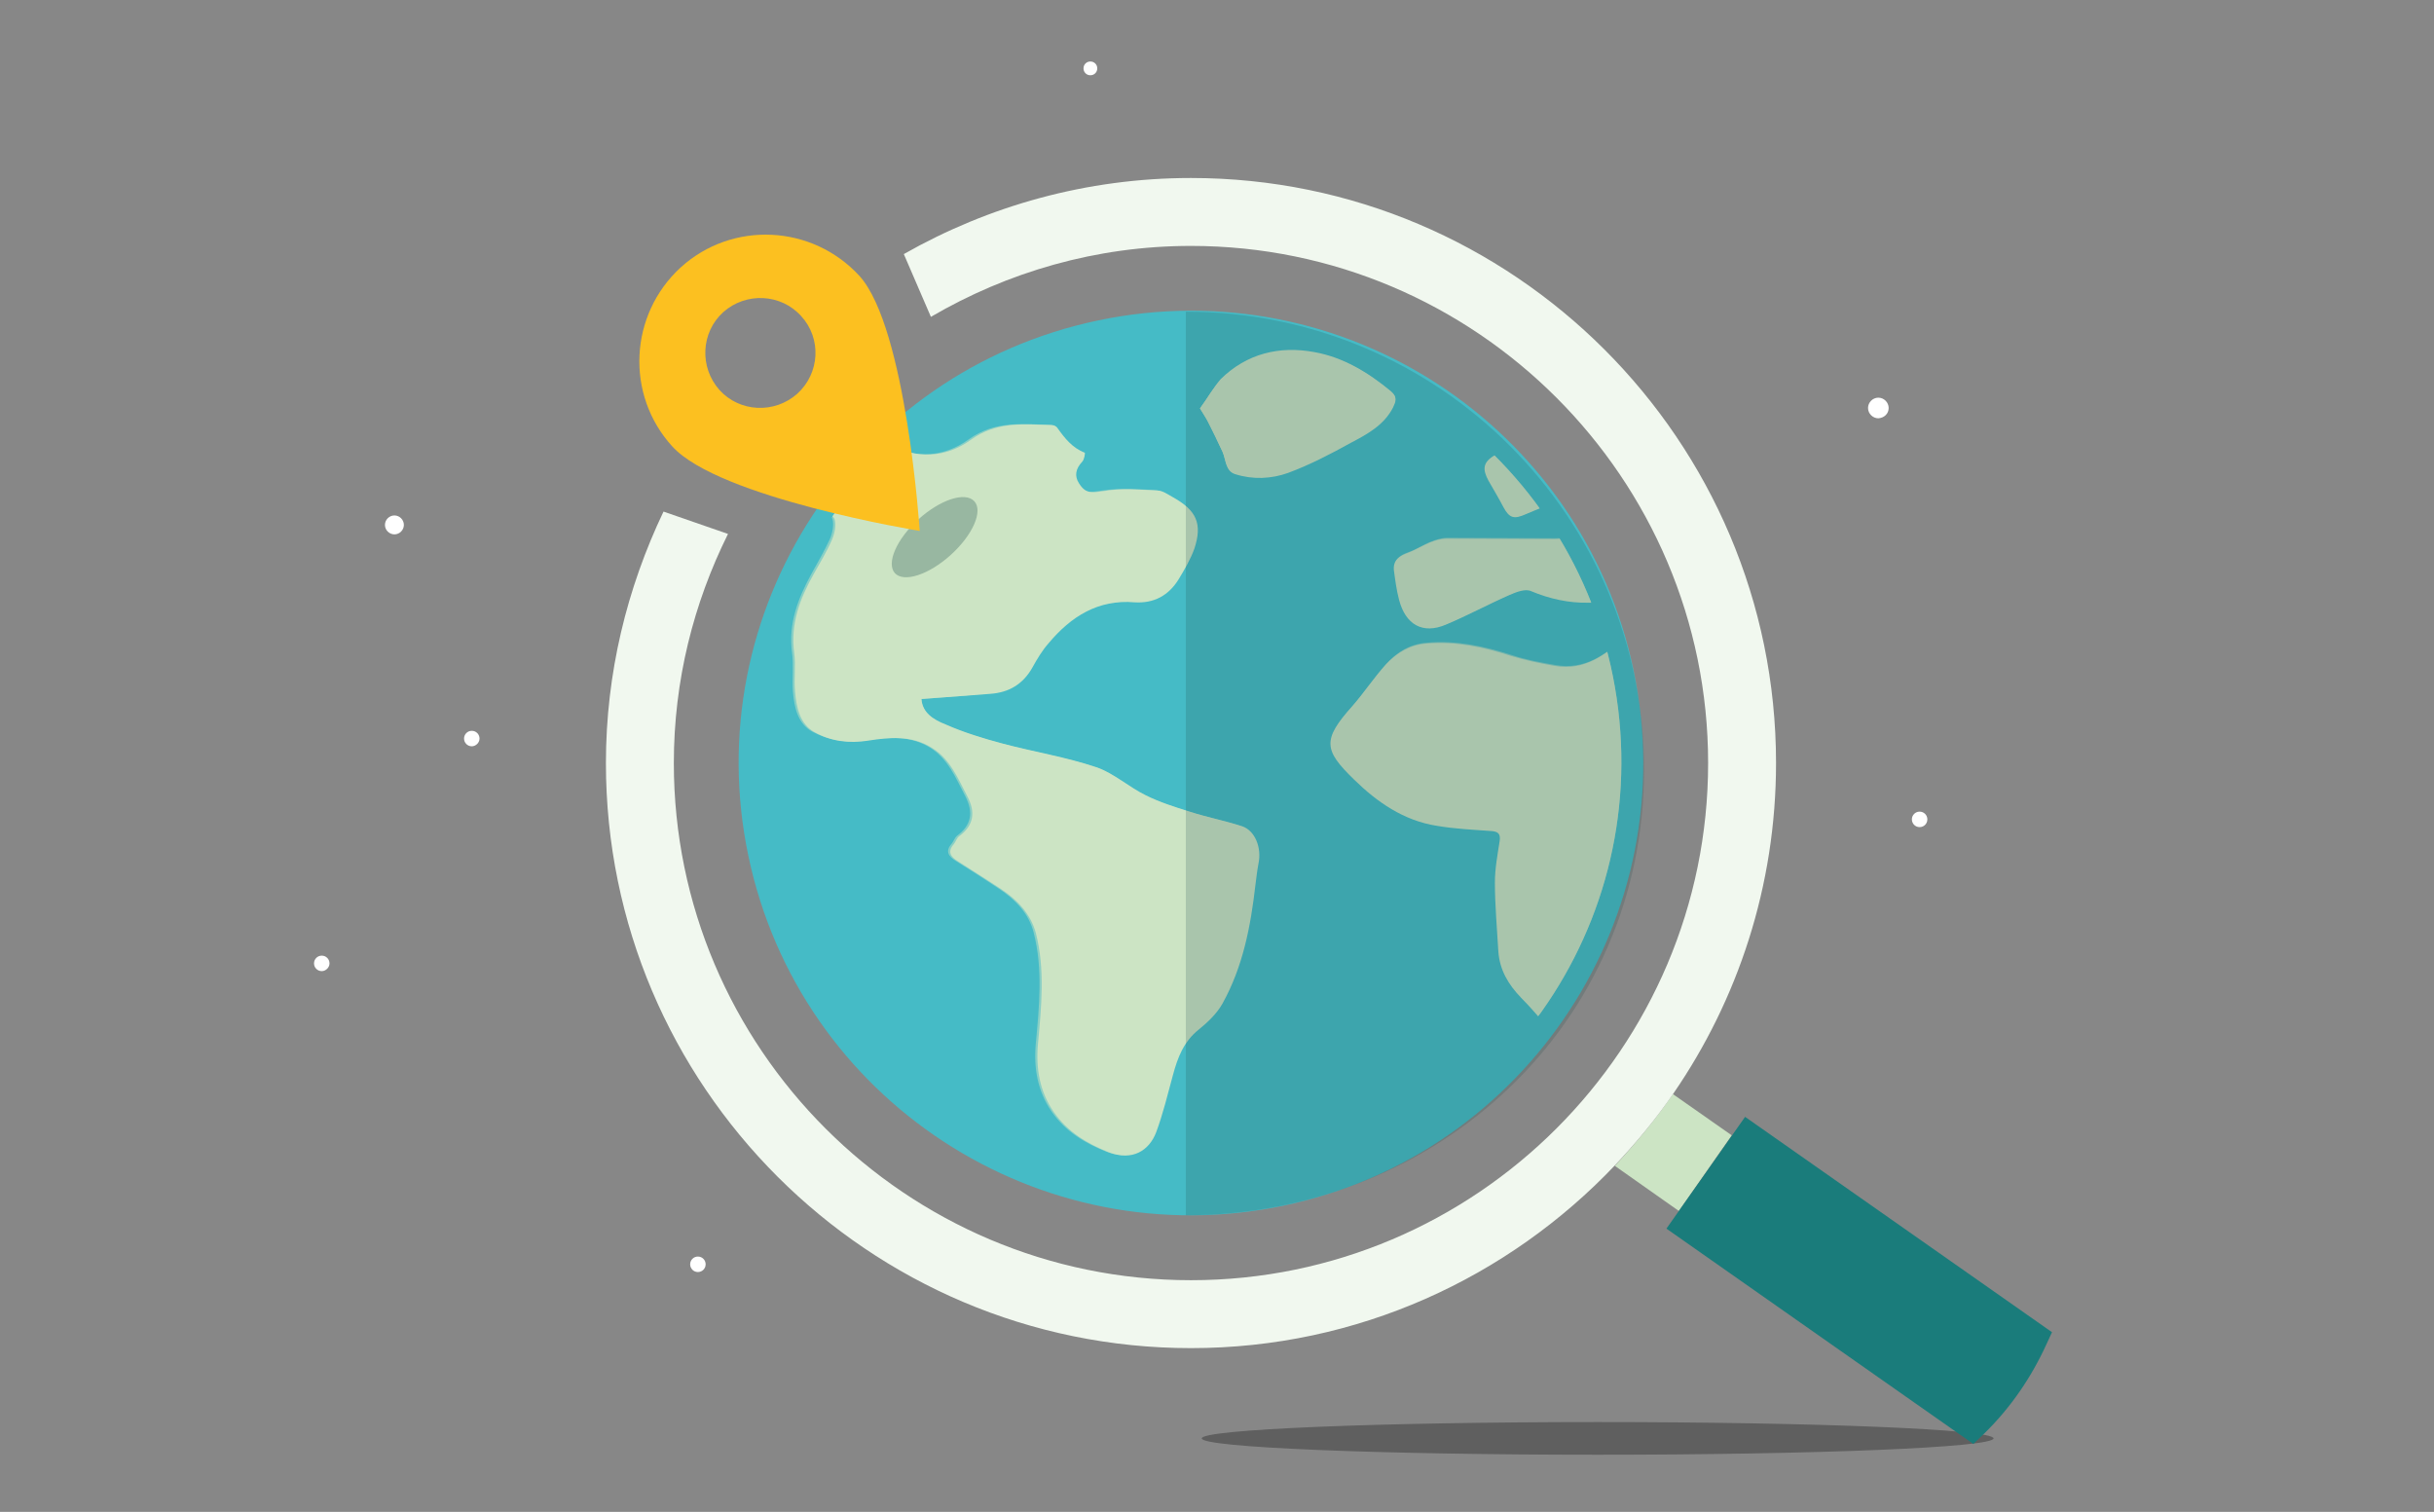
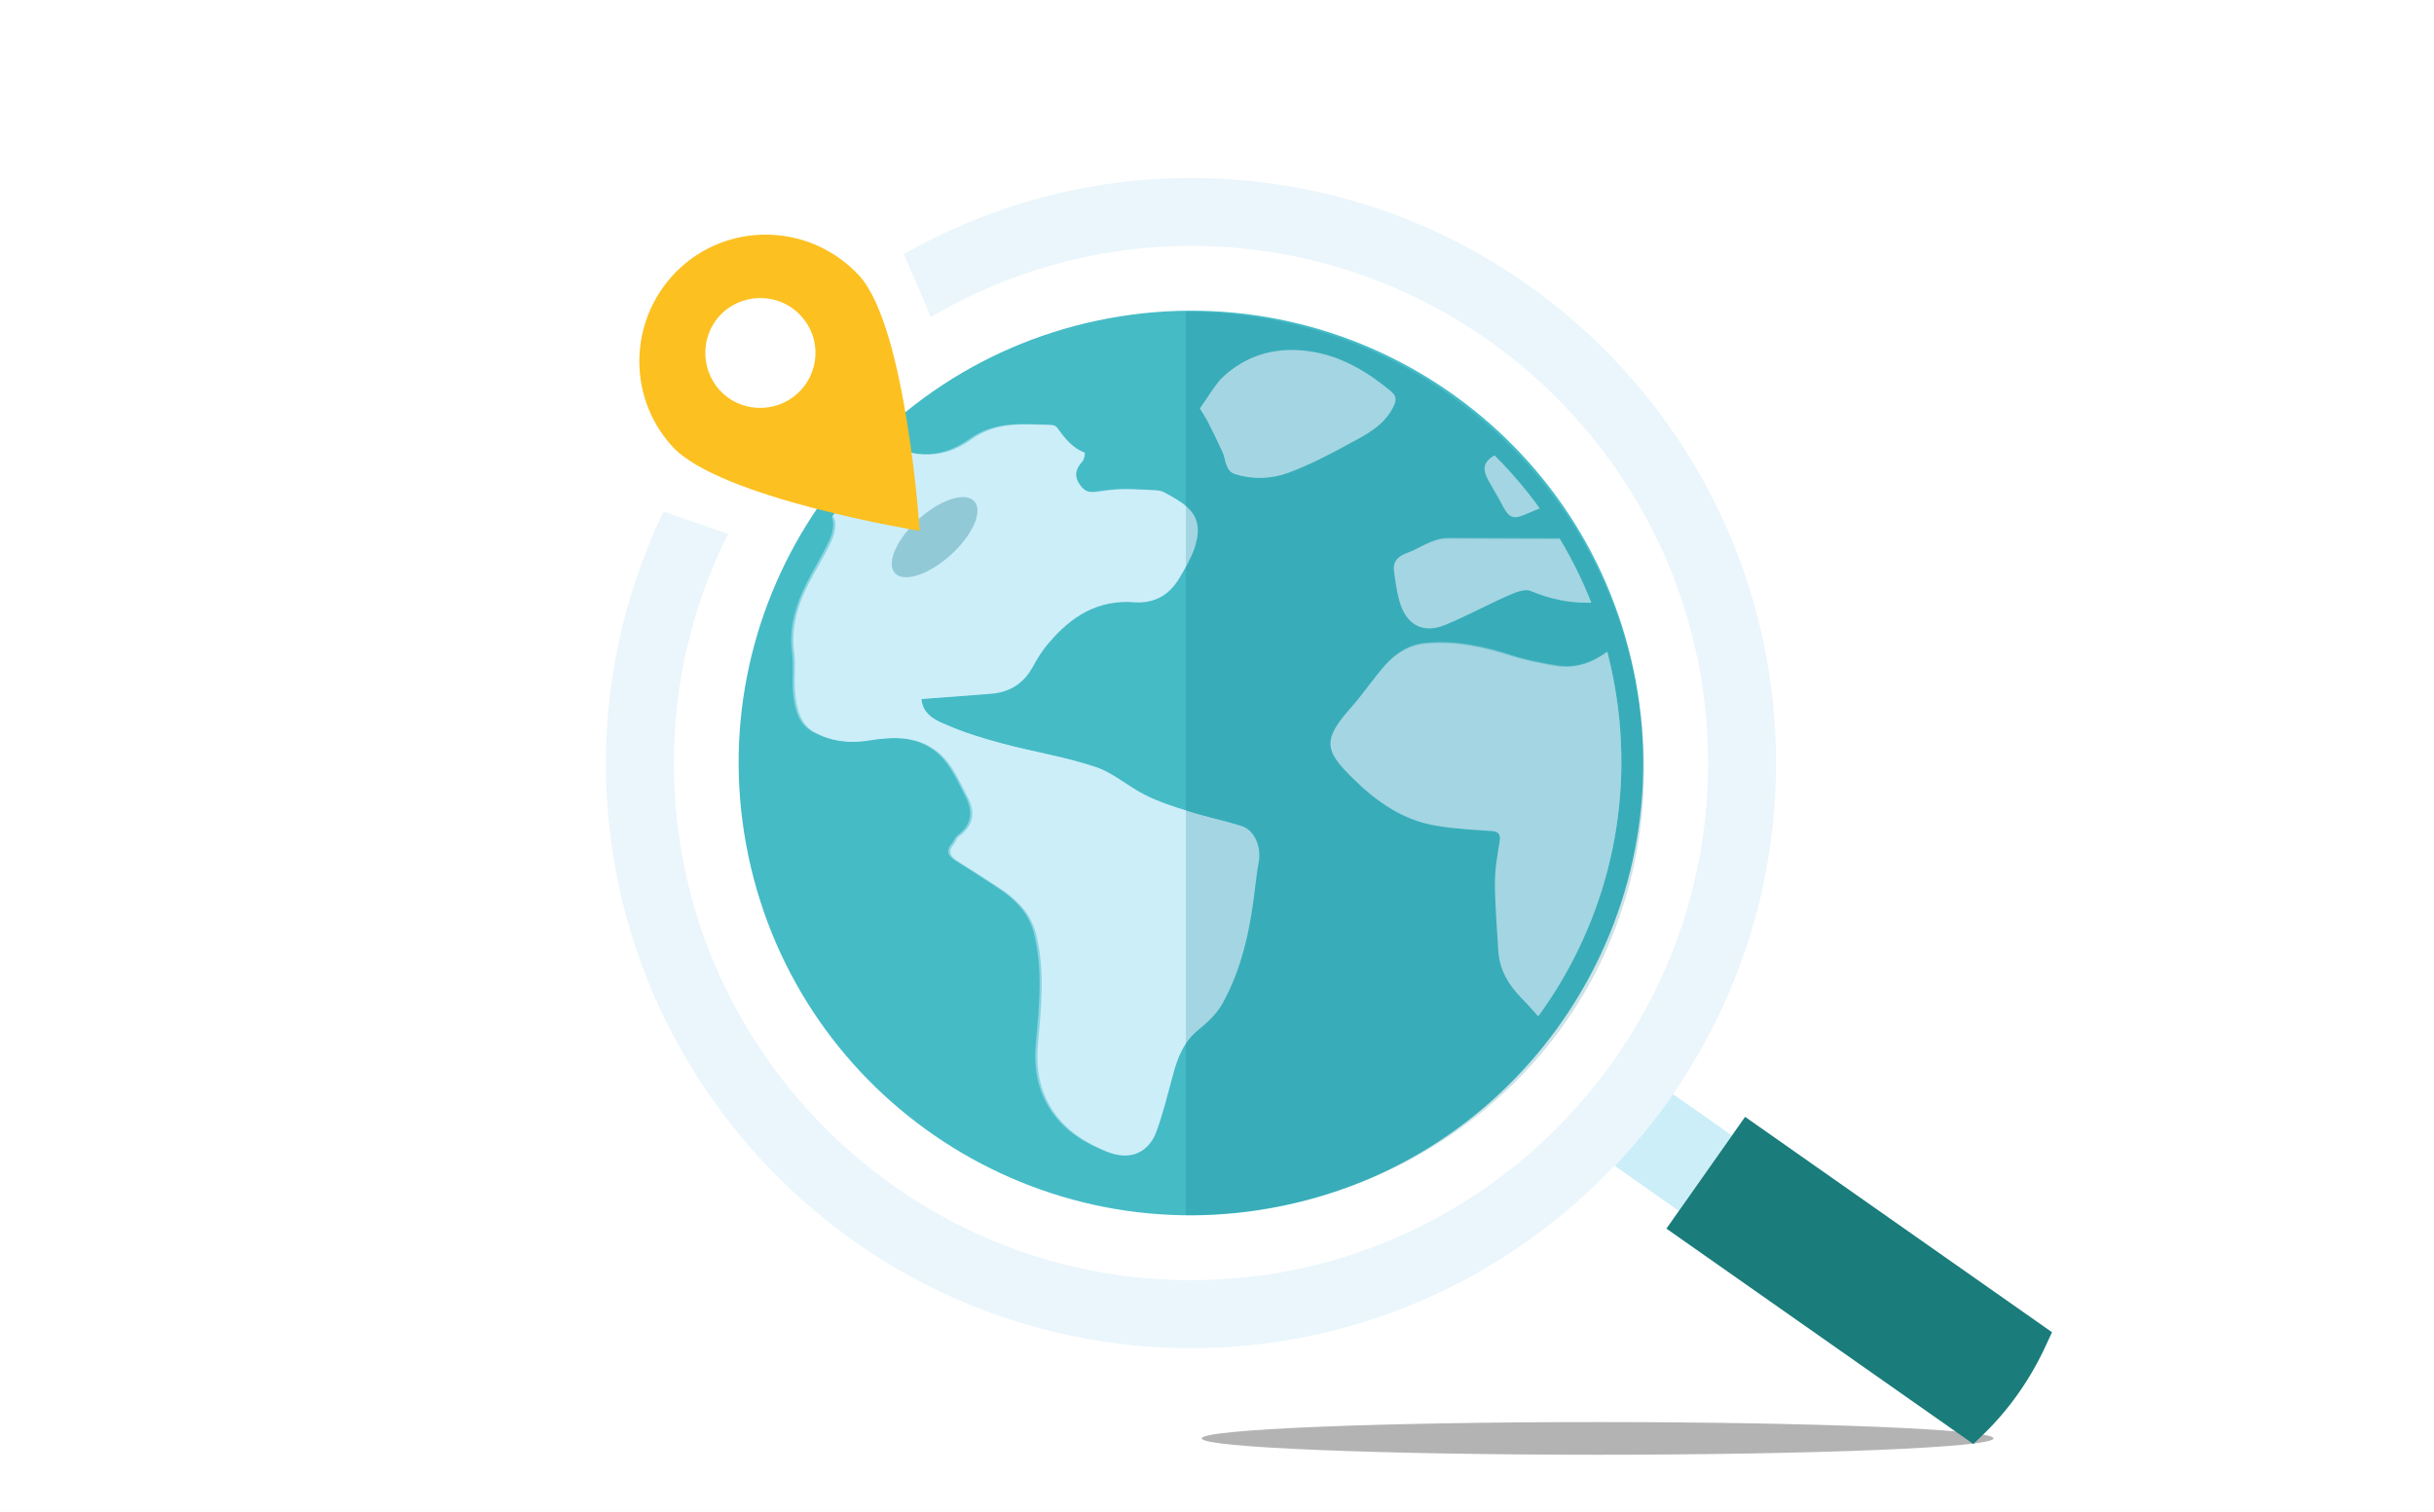
<svg xmlns="http://www.w3.org/2000/svg" xmlns:xlink="http://www.w3.org/1999/xlink" version="1.1" id="Layer_1" x="0px" y="0px" viewBox="0 0 566.208 351.695" width="566.208" height="351.695">
  <defs id="defs91" />
-   <style type="text/css" id="style2"> .st0{fill:#878787;} .st1{opacity:0.3;} .st2{fill:#45BBC6;} .st3{clip-path:url(#SVGID_2_);} .st4{fill:#CCE4C4;} .st5{opacity:0.5;} .st6{fill:#F1F8EF;} .st7{fill:#1E4C4C;} .st8{fill:#FCC020;} .st9{fill:#1A7C7B;} .st10{opacity:0.2;fill:#1E4C4C;} .st11{fill:#FFFFFF;} </style>
-   <rect class="st0" width="566.208" height="351.695" id="rect4" x="0" y="0" style="fill:#878787;stroke-width:0.892" />
+   <style type="text/css" id="style2"> .st0{fill:#FFFFFF;} .st1{opacity:0.3;} .st2{fill:#45BBC6;} .st3{clip-path:url(#SVGID_2_);} .st4{fill:#CCEEF9;} .st5{opacity:0.5;} .st6{fill:#EAF6FB;} .st7{fill:#077187;} .st8{fill:#FCC020;} .st9{fill:#1A7C7B;} .st10{opacity:0.2;fill:#077187;} .st11{fill:#FFFFFF;} </style>
+   <rect class="st0" width="566.208" height="351.695" id="rect4" x="0" y="0" style="fill:#FFFFFF;stroke-width:0.892" />
  <g id="g86" transform="translate(31.25,-73.09322)">
    <g class="st1" id="g8" style="opacity:0.3">
      <path d="m 248.3,407.7 c 0,2.1 41.2,3.8 92.1,3.8 50.8,0 92.1,-1.7 92.1,-3.8 0,-2.1 -41.2,-3.8 -92.1,-3.8 -50.9,0 -92.1,1.7 -92.1,3.8 z" id="path6" />
    </g>
    <g id="g48">
      <g id="g12">
        <circle transform="matrix(0.9788,-0.2048,0.2048,0.9788,-46.1169,55.6414)" class="st2" cx="245.8" cy="250.6" id="ellipse10" r="105.2" style="fill:#45bbc6" />
      </g>
      <g id="g46">
        <defs id="defs15">
          <circle id="SVGID_1_" transform="matrix(0.9926,-0.1217,0.1217,0.9926,-28.6265,31.7133)" cx="245.3" cy="250.2" r="100.6" />
        </defs>
        <clipPath id="SVGID_2_">
          <use xlink:href="#SVGID_1_" style="overflow:visible" id="use17" x="0" y="0" width="100%" height="100%" />
        </clipPath>
        <g class="st3" clip-path="url(#SVGID_2_)" id="g44">
          <g id="g22">
-             <path class="st4" d="m 449.6,212.7 c 1.2,0.7 2.7,1.2 3.6,2.1 2.6,2.6 5,5.3 7.4,8.1 1.1,1.2 2,1.4 3,0.1 1.5,-2.1 2.9,-4.4 4.6,-6.4 3.2,-3.7 3.1,-8.9 -0.9,-11.8 -3.6,-2.6 -7.3,-5 -10.9,-7.4 -1.3,-0.8 -2.1,-1.6 0,-2.4 0.6,-0.2 1.2,-0.7 1.9,-0.8 4.8,-0.4 9.6,-0.9 14.4,-1.1 3.3,-0.2 6.3,-1 8.1,-3.7 2.4,-3.4 4.3,-7.1 6.2,-10.8 0.9,-1.9 -0.4,-4.7 -2.4,-5.4 -1.8,-0.6 -3.7,-1.2 -5.6,-1.2 -5.5,-0.2 -10.9,-0.1 -16.4,-0.2 -2.6,-0.1 -5.2,-0.6 -7.9,-0.6 -4.6,0 -9.3,0.5 -13.9,0.5 -5.5,0 -11,-0.1 -16.5,-0.6 -4,-0.4 -7.8,-1.7 -11.8,-2.2 -6.2,-0.9 -12.5,-0.7 -18.4,-3.2 -1.4,-0.6 -3.2,-1.1 -4.5,-0.6 -4,1.6 -8.1,3.3 -11.8,5.6 -6.4,4 -13.1,6.6 -20.8,5.8 -3.6,-0.4 -7.1,-0.7 -10.7,-1.2 -3.8,-0.6 -7.5,-1.6 -11.3,-2.1 -7.1,-0.9 -13,2.5 -18.8,6 -2.5,1.5 -2.6,3.1 -1.2,5.7 1.2,2.1 2.4,4.1 3.5,6.2 1.4,2.6 2.5,2.8 5.2,1.6 3,-1.3 6,-2.4 9.1,-3.5 2,-0.7 3.1,0.7 3.5,2.4 0.8,4.1 -1.7,6.9 -5.9,6.9 -8.4,0 -16.8,-0.1 -25.1,-0.1 -1.3,0 -2.7,0.4 -3.9,0.9 -1.7,0.7 -3.3,1.7 -5.1,2.4 -2,0.7 -3.5,1.7 -3.3,4 0.3,2.3 0.6,4.6 1.2,6.9 1.5,5.8 5.5,8.1 10.9,5.8 5,-2.1 9.8,-4.7 14.8,-6.9 1.6,-0.7 3.7,-1.5 5,-0.9 4.3,1.8 8.8,2.8 13.4,2.7 2.6,0 5.3,-0.1 7.9,0 3.4,0.2 4.7,2.8 2.8,5.6 -0.6,0.8 -1.3,1.5 -2.1,2.2 -4.6,4.4 -9.6,8.1 -16.5,6.9 -3.4,-0.6 -6.8,-1.3 -10.1,-2.3 -6.4,-2.1 -13,-3.5 -19.8,-2.9 -3.8,0.3 -6.9,2.2 -9.4,4.9 -2.8,3.1 -5.1,6.6 -7.8,9.7 -7,7.8 -6.6,10.2 0.4,17 5.4,5.3 11.6,9.6 19.3,10.8 4.1,0.7 8.3,0.9 12.5,1.2 1.6,0.1 2.4,0.5 2.1,2.4 -0.5,3.2 -1.1,6.4 -1.1,9.6 0,5.3 0.5,10.6 0.8,16 0.3,4.3 2.3,7.7 5.3,10.8 2.5,2.5 4.8,5.3 7.1,8 1.1,1.3 2,2.7 3.1,4 1.1,1.3 2.6,1.5 3.8,0.3 2.5,-2.6 5.6,-4.9 7.1,-8 4,-8.3 7.6,-16.8 10.7,-25.4 2.6,-7.2 6.3,-13 13.1,-16.9 3.4,-1.9 6.5,-4.6 9.4,-7.2 2.4,-2.1 2,-3.2 -0.8,-4.5 -1,-0.4 -2.2,-0.7 -3.1,-1.2 -8.7,-4.9 -15.9,-11.5 -22.2,-19.1 -1,-1.2 -1.3,-2.9 -1.9,-4.4 3.3,-1.1 4.5,0.9 5.3,2.6 3.9,7.4 10.2,11.4 17.9,13.7 2.3,0.7 4.6,0.3 6.3,-1.8 2.9,-3.6 2.8,-5 -0.1,-8.5 -2.8,-3.4 -5.2,-7.1 -7.8,-10.6 0,0 0.1,-0.2 0.2,-0.6 2.5,0.9 5.1,1.7 7.6,2.7 4.4,1.9 9.2,3.5 12.3,7.4 3.3,4.2 6.6,8.4 9.8,12.7 1.3,1.8 2.3,3.9 3.8,5.4 0.8,0.8 2.6,1.2 3.8,0.9 1,-0.3 2.3,-1.6 2.5,-2.7 0.7,-2.6 0.9,-5.3 1.2,-8 0.8,-7.5 5.5,-9.8 11.8,-5.8 2.3,1.5 4.2,3.4 6.3,5.2 3.4,2.9 6.5,6.2 10.3,8.5 5.3,3.2 6.3,2.7 9.7,-1.3 2.7,-3.2 2.8,-5.2 0.6,-8.5 -0.8,-1.1 -1.5,-2.2 -2.3,-3.3 -2.4,-3.7 -3.2,-7.7 -2.3,-11.9 1.2,-4.6 2.4,-8.9 3.8,-14.2 z" id="path20" style="fill:#cce4c4" />
+             <path class="st4" d="m 449.6,212.7 c 1.2,0.7 2.7,1.2 3.6,2.1 2.6,2.6 5,5.3 7.4,8.1 1.1,1.2 2,1.4 3,0.1 1.5,-2.1 2.9,-4.4 4.6,-6.4 3.2,-3.7 3.1,-8.9 -0.9,-11.8 -3.6,-2.6 -7.3,-5 -10.9,-7.4 -1.3,-0.8 -2.1,-1.6 0,-2.4 0.6,-0.2 1.2,-0.7 1.9,-0.8 4.8,-0.4 9.6,-0.9 14.4,-1.1 3.3,-0.2 6.3,-1 8.1,-3.7 2.4,-3.4 4.3,-7.1 6.2,-10.8 0.9,-1.9 -0.4,-4.7 -2.4,-5.4 -1.8,-0.6 -3.7,-1.2 -5.6,-1.2 -5.5,-0.2 -10.9,-0.1 -16.4,-0.2 -2.6,-0.1 -5.2,-0.6 -7.9,-0.6 -4.6,0 -9.3,0.5 -13.9,0.5 -5.5,0 -11,-0.1 -16.5,-0.6 -4,-0.4 -7.8,-1.7 -11.8,-2.2 -6.2,-0.9 -12.5,-0.7 -18.4,-3.2 -1.4,-0.6 -3.2,-1.1 -4.5,-0.6 -4,1.6 -8.1,3.3 -11.8,5.6 -6.4,4 -13.1,6.6 -20.8,5.8 -3.6,-0.4 -7.1,-0.7 -10.7,-1.2 -3.8,-0.6 -7.5,-1.6 -11.3,-2.1 -7.1,-0.9 -13,2.5 -18.8,6 -2.5,1.5 -2.6,3.1 -1.2,5.7 1.2,2.1 2.4,4.1 3.5,6.2 1.4,2.6 2.5,2.8 5.2,1.6 3,-1.3 6,-2.4 9.1,-3.5 2,-0.7 3.1,0.7 3.5,2.4 0.8,4.1 -1.7,6.9 -5.9,6.9 -8.4,0 -16.8,-0.1 -25.1,-0.1 -1.3,0 -2.7,0.4 -3.9,0.9 -1.7,0.7 -3.3,1.7 -5.1,2.4 -2,0.7 -3.5,1.7 -3.3,4 0.3,2.3 0.6,4.6 1.2,6.9 1.5,5.8 5.5,8.1 10.9,5.8 5,-2.1 9.8,-4.7 14.8,-6.9 1.6,-0.7 3.7,-1.5 5,-0.9 4.3,1.8 8.8,2.8 13.4,2.7 2.6,0 5.3,-0.1 7.9,0 3.4,0.2 4.7,2.8 2.8,5.6 -0.6,0.8 -1.3,1.5 -2.1,2.2 -4.6,4.4 -9.6,8.1 -16.5,6.9 -3.4,-0.6 -6.8,-1.3 -10.1,-2.3 -6.4,-2.1 -13,-3.5 -19.8,-2.9 -3.8,0.3 -6.9,2.2 -9.4,4.9 -2.8,3.1 -5.1,6.6 -7.8,9.7 -7,7.8 -6.6,10.2 0.4,17 5.4,5.3 11.6,9.6 19.3,10.8 4.1,0.7 8.3,0.9 12.5,1.2 1.6,0.1 2.4,0.5 2.1,2.4 -0.5,3.2 -1.1,6.4 -1.1,9.6 0,5.3 0.5,10.6 0.8,16 0.3,4.3 2.3,7.7 5.3,10.8 2.5,2.5 4.8,5.3 7.1,8 1.1,1.3 2,2.7 3.1,4 1.1,1.3 2.6,1.5 3.8,0.3 2.5,-2.6 5.6,-4.9 7.1,-8 4,-8.3 7.6,-16.8 10.7,-25.4 2.6,-7.2 6.3,-13 13.1,-16.9 3.4,-1.9 6.5,-4.6 9.4,-7.2 2.4,-2.1 2,-3.2 -0.8,-4.5 -1,-0.4 -2.2,-0.7 -3.1,-1.2 -8.7,-4.9 -15.9,-11.5 -22.2,-19.1 -1,-1.2 -1.3,-2.9 -1.9,-4.4 3.3,-1.1 4.5,0.9 5.3,2.6 3.9,7.4 10.2,11.4 17.9,13.7 2.3,0.7 4.6,0.3 6.3,-1.8 2.9,-3.6 2.8,-5 -0.1,-8.5 -2.8,-3.4 -5.2,-7.1 -7.8,-10.6 0,0 0.1,-0.2 0.2,-0.6 2.5,0.9 5.1,1.7 7.6,2.7 4.4,1.9 9.2,3.5 12.3,7.4 3.3,4.2 6.6,8.4 9.8,12.7 1.3,1.8 2.3,3.9 3.8,5.4 0.8,0.8 2.6,1.2 3.8,0.9 1,-0.3 2.3,-1.6 2.5,-2.7 0.7,-2.6 0.9,-5.3 1.2,-8 0.8,-7.5 5.5,-9.8 11.8,-5.8 2.3,1.5 4.2,3.4 6.3,5.2 3.4,2.9 6.5,6.2 10.3,8.5 5.3,3.2 6.3,2.7 9.7,-1.3 2.7,-3.2 2.8,-5.2 0.6,-8.5 -0.8,-1.1 -1.5,-2.2 -2.3,-3.3 -2.4,-3.7 -3.2,-7.7 -2.3,-11.9 1.2,-4.6 2.4,-8.9 3.8,-14.2 z" id="path20" style="fill:#CCEEF9" />
          </g>
          <g id="g26">
-             <path class="st4" d="m 183.1,235.7 c 5.5,-0.4 10.7,-0.8 16,-1.2 4.3,-0.3 7.6,-2.2 9.8,-6.1 1.1,-2 2.3,-4 3.8,-5.7 5.2,-6.2 11.5,-10.2 20,-9.5 4.5,0.3 7.9,-1.6 10.2,-5.3 1.4,-2.3 2.8,-4.7 3.7,-7.2 1.9,-5.8 0.5,-8.9 -5.1,-12 -1.1,-0.6 -2.3,-1.5 -3.5,-1.5 -4.1,-0.2 -8.3,-0.6 -12.3,0.1 -2.8,0.4 -4.3,0.8 -5.9,-1.7 -1.2,-1.8 -0.8,-3.5 0.7,-5.1 0.5,-0.5 0.7,-2 0.6,-2.1 -2.9,-1.1 -4.7,-3.4 -6.4,-5.8 -0.2,-0.3 -0.7,-0.6 -1.1,-0.6 -6.5,-0.2 -12.9,-1 -19,3.4 -5.8,4.2 -12.7,4.6 -19.3,0.9 -4.3,-2.4 -8,-5.7 -13,-6.9 -5.2,-1.2 -9.8,-1.1 -14.3,2.2 -4.2,3.1 -8.5,6.2 -13.2,8.5 -3.4,1.7 -3.2,5.8 -0.7,7.5 4.8,3.4 10,5.9 16,5.4 3.2,-0.2 6.4,-0.8 9.7,-0.9 1.1,0 2.9,1 3.1,1.8 0.4,1.4 0,3.3 -0.6,4.7 -1.2,2.8 -2.8,5.4 -4.3,8.1 -3.2,5.7 -5.4,11.5 -4.5,18.3 0.4,2.9 -0.1,6 0.2,9 0.3,3.6 1.1,7.5 4.5,9.4 3.7,2.1 8,2.7 12.4,2 5.1,-0.8 10.3,-1.3 15,1.7 4.2,2.6 6,7.1 8.2,11.3 1.9,3.6 1.5,6.7 -1.9,9.2 -0.6,0.4 -0.8,1.3 -1.3,1.9 -1.5,1.7 -0.7,2.9 0.9,3.9 3.4,2.2 6.8,4.3 10.1,6.5 3.8,2.5 6.9,5.8 8.1,10.2 2.2,8.5 1.3,17.2 0.5,25.9 -0.5,5.7 0.4,11 3.7,15.8 3.2,4.6 7.7,7.3 12.7,9.3 5.6,2.2 9.5,-0.4 11.1,-4.6 1.6,-4.3 2.7,-8.9 3.9,-13.3 1.1,-4.1 2.5,-7.8 6,-10.6 2.1,-1.7 4.2,-3.7 5.5,-6 4.8,-8.6 6.6,-18.1 7.7,-27.7 0.2,-1.6 0.4,-3.3 0.7,-4.9 0.8,-3.7 -0.8,-7.7 -3.8,-8.7 -4,-1.3 -8.2,-2.1 -12.2,-3.4 -3.5,-1.1 -7,-2.2 -10.2,-3.8 -3.9,-1.9 -7.4,-5.1 -11.4,-6.5 -7.1,-2.4 -14.6,-3.6 -21.8,-5.5 -4.5,-1.2 -9.1,-2.6 -13.4,-4.5 -2.8,-1.1 -5.4,-2.7 -5.6,-5.9 z" id="path24" style="fill:#cce4c4" />
+             <path class="st4" d="m 183.1,235.7 c 5.5,-0.4 10.7,-0.8 16,-1.2 4.3,-0.3 7.6,-2.2 9.8,-6.1 1.1,-2 2.3,-4 3.8,-5.7 5.2,-6.2 11.5,-10.2 20,-9.5 4.5,0.3 7.9,-1.6 10.2,-5.3 1.4,-2.3 2.8,-4.7 3.7,-7.2 1.9,-5.8 0.5,-8.9 -5.1,-12 -1.1,-0.6 -2.3,-1.5 -3.5,-1.5 -4.1,-0.2 -8.3,-0.6 -12.3,0.1 -2.8,0.4 -4.3,0.8 -5.9,-1.7 -1.2,-1.8 -0.8,-3.5 0.7,-5.1 0.5,-0.5 0.7,-2 0.6,-2.1 -2.9,-1.1 -4.7,-3.4 -6.4,-5.8 -0.2,-0.3 -0.7,-0.6 -1.1,-0.6 -6.5,-0.2 -12.9,-1 -19,3.4 -5.8,4.2 -12.7,4.6 -19.3,0.9 -4.3,-2.4 -8,-5.7 -13,-6.9 -5.2,-1.2 -9.8,-1.1 -14.3,2.2 -4.2,3.1 -8.5,6.2 -13.2,8.5 -3.4,1.7 -3.2,5.8 -0.7,7.5 4.8,3.4 10,5.9 16,5.4 3.2,-0.2 6.4,-0.8 9.7,-0.9 1.1,0 2.9,1 3.1,1.8 0.4,1.4 0,3.3 -0.6,4.7 -1.2,2.8 -2.8,5.4 -4.3,8.1 -3.2,5.7 -5.4,11.5 -4.5,18.3 0.4,2.9 -0.1,6 0.2,9 0.3,3.6 1.1,7.5 4.5,9.4 3.7,2.1 8,2.7 12.4,2 5.1,-0.8 10.3,-1.3 15,1.7 4.2,2.6 6,7.1 8.2,11.3 1.9,3.6 1.5,6.7 -1.9,9.2 -0.6,0.4 -0.8,1.3 -1.3,1.9 -1.5,1.7 -0.7,2.9 0.9,3.9 3.4,2.2 6.8,4.3 10.1,6.5 3.8,2.5 6.9,5.8 8.1,10.2 2.2,8.5 1.3,17.2 0.5,25.9 -0.5,5.7 0.4,11 3.7,15.8 3.2,4.6 7.7,7.3 12.7,9.3 5.6,2.2 9.5,-0.4 11.1,-4.6 1.6,-4.3 2.7,-8.9 3.9,-13.3 1.1,-4.1 2.5,-7.8 6,-10.6 2.1,-1.7 4.2,-3.7 5.5,-6 4.8,-8.6 6.6,-18.1 7.7,-27.7 0.2,-1.6 0.4,-3.3 0.7,-4.9 0.8,-3.7 -0.8,-7.7 -3.8,-8.7 -4,-1.3 -8.2,-2.1 -12.2,-3.4 -3.5,-1.1 -7,-2.2 -10.2,-3.8 -3.9,-1.9 -7.4,-5.1 -11.4,-6.5 -7.1,-2.4 -14.6,-3.6 -21.8,-5.5 -4.5,-1.2 -9.1,-2.6 -13.4,-4.5 -2.8,-1.1 -5.4,-2.7 -5.6,-5.9 z" id="path24" style="fill:#CCEEF9" />
          </g>
          <g id="g30">
-             <path class="st4" d="m 247.9,168.1 c 0.8,1.4 1.4,2.2 1.8,3 1.2,2.3 2.3,4.7 3.4,7 0.8,1.8 0.7,4.4 2.9,5.1 4.1,1.3 8.4,1.2 12.3,-0.3 5,-1.9 9.8,-4.4 14.6,-7 3.8,-2 7.6,-4.1 9.8,-8.2 0.7,-1.3 1.1,-2.3 -0.4,-3.6 -5.3,-4.4 -11.1,-7.9 -17.8,-9.1 -8.1,-1.5 -15.7,0.3 -21.8,6.3 -1.8,2.1 -3.1,4.5 -4.8,6.8 z" id="path28" style="fill:#cce4c4" />
+             <path class="st4" d="m 247.9,168.1 c 0.8,1.4 1.4,2.2 1.8,3 1.2,2.3 2.3,4.7 3.4,7 0.8,1.8 0.7,4.4 2.9,5.1 4.1,1.3 8.4,1.2 12.3,-0.3 5,-1.9 9.8,-4.4 14.6,-7 3.8,-2 7.6,-4.1 9.8,-8.2 0.7,-1.3 1.1,-2.3 -0.4,-3.6 -5.3,-4.4 -11.1,-7.9 -17.8,-9.1 -8.1,-1.5 -15.7,0.3 -21.8,6.3 -1.8,2.1 -3.1,4.5 -4.8,6.8 z" id="path28" style="fill:#CCEEF9" />
          </g>
          <g class="st5" id="g34" style="opacity:0.5">
-             <path class="st4" d="m 449.6,212.7 c -1.4,5.3 -2.6,9.6 -3.6,14 -0.9,4.2 -0.1,8.3 2.3,11.9 0.7,1.1 1.5,2.2 2.3,3.3 2.3,3.4 2.2,5.3 -0.6,8.5 -3.4,4 -4.5,4.5 -9.7,1.3 -3.8,-2.3 -6.9,-5.6 -10.3,-8.5 -2.1,-1.7 -4,-3.7 -6.3,-5.2 -6.3,-4.1 -11.1,-1.7 -11.8,5.8 -0.3,2.7 -0.5,5.4 -1.2,8 -0.3,1.1 -1.5,2.4 -2.5,2.7 -1.1,0.3 -3,-0.1 -3.8,-0.9 -1.5,-1.5 -2.5,-3.6 -3.8,-5.4 -3.2,-4.3 -6.4,-8.5 -9.8,-12.7 -3.2,-4 -7.9,-5.5 -12.3,-7.4 -2.5,-1.1 -5,-1.8 -7.6,-2.7 -0.2,0.5 -0.2,0.6 -0.2,0.6 2.6,3.6 5,7.2 7.8,10.6 2.9,3.4 3,4.9 0.1,8.5 -1.7,2.1 -4,2.5 -6.3,1.8 -7.7,-2.3 -14,-6.3 -17.9,-13.7 -0.9,-1.6 -2,-3.6 -5.3,-2.6 0.6,1.5 0.9,3.3 1.9,4.4 6.3,7.7 13.5,14.2 22.2,19.1 1,0.5 2.1,0.8 3.1,1.2 2.8,1.2 3.2,2.3 0.8,4.5 -2.9,2.6 -6,5.3 -9.4,7.2 -6.8,3.9 -10.5,9.7 -13.1,16.9 -3.1,8.6 -6.7,17.1 -10.7,25.4 -1.5,3.1 -4.6,5.4 -7.1,8 -1.2,1.2 -2.7,1 -3.8,-0.3 -1.1,-1.3 -2,-2.7 -3.1,-4 -2.3,-2.7 -4.6,-5.4 -7.1,-8 -3,-3 -5.1,-6.5 -5.3,-10.8 -0.3,-5.3 -0.8,-10.6 -0.8,-16 0,-3.2 0.6,-6.4 1.1,-9.6 0.3,-1.9 -0.4,-2.3 -2.1,-2.4 -4.2,-0.3 -8.4,-0.5 -12.5,-1.2 -7.7,-1.3 -13.8,-5.5 -19.3,-10.8 -7,-6.9 -7.3,-9.2 -0.4,-17 2.8,-3.1 5.1,-6.6 7.8,-9.7 2.5,-2.8 5.5,-4.6 9.4,-4.9 6.8,-0.6 13.3,0.8 19.8,2.9 3.3,1.1 6.7,1.7 10.1,2.3 6.9,1.2 11.9,-2.5 16.5,-6.9 0.7,-0.7 1.5,-1.4 2.1,-2.2 1.9,-2.8 0.6,-5.4 -2.8,-5.6 -2.6,-0.2 -5.3,-0.1 -7.9,0 -4.7,0.1 -9.1,-0.9 -13.4,-2.7 -1.3,-0.6 -3.5,0.2 -5,0.9 -5,2.2 -9.8,4.8 -14.8,6.9 -5.4,2.2 -9.4,0 -10.9,-5.8 -0.6,-2.2 -1,-4.6 -1.2,-6.9 -0.3,-2.3 1.3,-3.3 3.3,-4 1.7,-0.6 3.3,-1.7 5.1,-2.4 1.2,-0.5 2.6,-0.9 3.9,-0.9 8.4,0 16.8,0.1 25.1,0.1 4.3,0 6.7,-2.9 5.9,-6.9 -0.3,-1.6 -1.5,-3 -3.5,-2.4 -3.1,1 -6.1,2.1 -9.1,3.5 -2.7,1.2 -3.8,1 -5.2,-1.6 -1.2,-2.1 -2.3,-4.2 -3.5,-6.2 -1.4,-2.5 -1.3,-4.2 1.2,-5.7 5.8,-3.4 11.6,-6.9 18.8,-6 3.8,0.5 7.5,1.5 11.3,2.1 3.5,0.5 7.1,0.8 10.7,1.2 7.7,0.8 14.4,-1.8 20.8,-5.8 3.7,-2.3 7.7,-4 11.8,-5.6 1.2,-0.5 3.1,0.1 4.5,0.6 5.9,2.5 12.3,2.3 18.4,3.2 3.9,0.5 7.8,1.8 11.8,2.2 5.5,0.5 11,0.6 16.5,0.6 4.6,0 9.3,-0.4 13.9,-0.5 2.6,0 5.2,0.6 7.9,0.6 5.5,0.1 10.9,0 16.4,0.2 1.9,0.1 3.8,0.6 5.6,1.2 2,0.7 3.3,3.5 2.4,5.4 -1.8,3.7 -3.8,7.4 -6.2,10.8 -1.8,2.7 -4.9,3.5 -8.1,3.7 -4.8,0.2 -9.6,0.7 -14.4,1.1 -0.6,0.1 -1.2,0.5 -1.9,0.8 -2.1,0.8 -1.3,1.6 0,2.4 3.7,2.5 7.4,4.8 10.9,7.4 3.9,2.9 4.1,8.1 0.9,11.8 -1.7,2 -3,4.3 -4.6,6.4 -1,1.3 -1.9,1.2 -3,-0.1 -2.4,-2.8 -4.8,-5.5 -7.4,-8.1 -1.1,-0.7 -2.6,-1.2 -3.8,-1.9 z" id="path32" style="fill:#cce4c4" />
+             <path class="st4" d="m 449.6,212.7 c -1.4,5.3 -2.6,9.6 -3.6,14 -0.9,4.2 -0.1,8.3 2.3,11.9 0.7,1.1 1.5,2.2 2.3,3.3 2.3,3.4 2.2,5.3 -0.6,8.5 -3.4,4 -4.5,4.5 -9.7,1.3 -3.8,-2.3 -6.9,-5.6 -10.3,-8.5 -2.1,-1.7 -4,-3.7 -6.3,-5.2 -6.3,-4.1 -11.1,-1.7 -11.8,5.8 -0.3,2.7 -0.5,5.4 -1.2,8 -0.3,1.1 -1.5,2.4 -2.5,2.7 -1.1,0.3 -3,-0.1 -3.8,-0.9 -1.5,-1.5 -2.5,-3.6 -3.8,-5.4 -3.2,-4.3 -6.4,-8.5 -9.8,-12.7 -3.2,-4 -7.9,-5.5 -12.3,-7.4 -2.5,-1.1 -5,-1.8 -7.6,-2.7 -0.2,0.5 -0.2,0.6 -0.2,0.6 2.6,3.6 5,7.2 7.8,10.6 2.9,3.4 3,4.9 0.1,8.5 -1.7,2.1 -4,2.5 -6.3,1.8 -7.7,-2.3 -14,-6.3 -17.9,-13.7 -0.9,-1.6 -2,-3.6 -5.3,-2.6 0.6,1.5 0.9,3.3 1.9,4.4 6.3,7.7 13.5,14.2 22.2,19.1 1,0.5 2.1,0.8 3.1,1.2 2.8,1.2 3.2,2.3 0.8,4.5 -2.9,2.6 -6,5.3 -9.4,7.2 -6.8,3.9 -10.5,9.7 -13.1,16.9 -3.1,8.6 -6.7,17.1 -10.7,25.4 -1.5,3.1 -4.6,5.4 -7.1,8 -1.2,1.2 -2.7,1 -3.8,-0.3 -1.1,-1.3 -2,-2.7 -3.1,-4 -2.3,-2.7 -4.6,-5.4 -7.1,-8 -3,-3 -5.1,-6.5 -5.3,-10.8 -0.3,-5.3 -0.8,-10.6 -0.8,-16 0,-3.2 0.6,-6.4 1.1,-9.6 0.3,-1.9 -0.4,-2.3 -2.1,-2.4 -4.2,-0.3 -8.4,-0.5 -12.5,-1.2 -7.7,-1.3 -13.8,-5.5 -19.3,-10.8 -7,-6.9 -7.3,-9.2 -0.4,-17 2.8,-3.1 5.1,-6.6 7.8,-9.7 2.5,-2.8 5.5,-4.6 9.4,-4.9 6.8,-0.6 13.3,0.8 19.8,2.9 3.3,1.1 6.7,1.7 10.1,2.3 6.9,1.2 11.9,-2.5 16.5,-6.9 0.7,-0.7 1.5,-1.4 2.1,-2.2 1.9,-2.8 0.6,-5.4 -2.8,-5.6 -2.6,-0.2 -5.3,-0.1 -7.9,0 -4.7,0.1 -9.1,-0.9 -13.4,-2.7 -1.3,-0.6 -3.5,0.2 -5,0.9 -5,2.2 -9.8,4.8 -14.8,6.9 -5.4,2.2 -9.4,0 -10.9,-5.8 -0.6,-2.2 -1,-4.6 -1.2,-6.9 -0.3,-2.3 1.3,-3.3 3.3,-4 1.7,-0.6 3.3,-1.7 5.1,-2.4 1.2,-0.5 2.6,-0.9 3.9,-0.9 8.4,0 16.8,0.1 25.1,0.1 4.3,0 6.7,-2.9 5.9,-6.9 -0.3,-1.6 -1.5,-3 -3.5,-2.4 -3.1,1 -6.1,2.1 -9.1,3.5 -2.7,1.2 -3.8,1 -5.2,-1.6 -1.2,-2.1 -2.3,-4.2 -3.5,-6.2 -1.4,-2.5 -1.3,-4.2 1.2,-5.7 5.8,-3.4 11.6,-6.9 18.8,-6 3.8,0.5 7.5,1.5 11.3,2.1 3.5,0.5 7.1,0.8 10.7,1.2 7.7,0.8 14.4,-1.8 20.8,-5.8 3.7,-2.3 7.7,-4 11.8,-5.6 1.2,-0.5 3.1,0.1 4.5,0.6 5.9,2.5 12.3,2.3 18.4,3.2 3.9,0.5 7.8,1.8 11.8,2.2 5.5,0.5 11,0.6 16.5,0.6 4.6,0 9.3,-0.4 13.9,-0.5 2.6,0 5.2,0.6 7.9,0.6 5.5,0.1 10.9,0 16.4,0.2 1.9,0.1 3.8,0.6 5.6,1.2 2,0.7 3.3,3.5 2.4,5.4 -1.8,3.7 -3.8,7.4 -6.2,10.8 -1.8,2.7 -4.9,3.5 -8.1,3.7 -4.8,0.2 -9.6,0.7 -14.4,1.1 -0.6,0.1 -1.2,0.5 -1.9,0.8 -2.1,0.8 -1.3,1.6 0,2.4 3.7,2.5 7.4,4.8 10.9,7.4 3.9,2.9 4.1,8.1 0.9,11.8 -1.7,2 -3,4.3 -4.6,6.4 -1,1.3 -1.9,1.2 -3,-0.1 -2.4,-2.8 -4.8,-5.5 -7.4,-8.1 -1.1,-0.7 -2.6,-1.2 -3.8,-1.9 z" id="path32" style="fill:#CCEEF9" />
          </g>
          <g class="st5" id="g38" style="opacity:0.5">
-             <path class="st4" d="m 183.1,235.7 c 0.2,3.2 2.8,4.8 5.1,5.8 4.3,1.9 8.8,3.3 13.4,4.5 7.3,2 14.7,3.2 21.8,5.5 4.1,1.3 7.5,4.5 11.4,6.5 3.3,1.6 6.8,2.8 10.2,3.8 4,1.3 8.2,2.1 12.2,3.4 3.1,1 4.6,5 3.8,8.7 -0.3,1.6 -0.5,3.3 -0.7,4.9 -1,9.7 -2.8,19.2 -7.7,27.7 -1.3,2.3 -3.4,4.3 -5.5,6 -3.5,2.8 -4.9,6.5 -6,10.6 -1.2,4.5 -2.3,9 -3.9,13.3 -1.6,4.2 -5.5,6.8 -11.1,4.6 -5,-2 -9.5,-4.7 -12.7,-9.3 -3.3,-4.8 -4.2,-10.1 -3.7,-15.8 0.8,-8.7 1.7,-17.4 -0.5,-25.9 -1.1,-4.4 -4.3,-7.7 -8.1,-10.2 -3.3,-2.2 -6.7,-4.4 -10.1,-6.5 -1.6,-1 -2.4,-2.2 -0.9,-3.9 0.5,-0.6 0.7,-1.4 1.3,-1.9 3.4,-2.5 3.8,-5.5 1.9,-9.2 -2.2,-4.2 -4,-8.7 -8.2,-11.3 -4.7,-2.9 -9.9,-2.4 -15,-1.7 -4.4,0.7 -8.6,0 -12.4,-2 -3.4,-1.9 -4.2,-5.7 -4.5,-9.4 -0.2,-3 0.2,-6 -0.2,-9 -0.9,-6.8 1.4,-12.6 4.5,-18.3 1.5,-2.7 3,-5.3 4.3,-8.1 0.6,-1.4 1,-3.3 0.6,-4.7 -0.2,-0.8 -2,-1.8 -3.1,-1.8 -3.2,0 -6.4,0.6 -9.7,0.9 -6.1,0.4 -11.2,-2.1 -16,-5.4 -2.5,-1.7 -2.7,-5.8 0.7,-7.5 4.7,-2.3 9,-5.4 13.2,-8.5 4.5,-3.4 9.1,-3.4 14.3,-2.2 5,1.2 8.8,4.4 13,6.9 6.6,3.8 13.5,3.3 19.3,-0.9 6.1,-4.4 12.4,-3.5 19,-3.4 0.4,0 0.9,0.3 1.1,0.6 1.7,2.4 3.5,4.7 6.4,5.8 0.1,0 -0.2,1.6 -0.6,2.1 -1.5,1.6 -1.9,3.3 -0.7,5.1 1.6,2.5 3.1,2.1 5.9,1.7 4,-0.6 8.2,-0.3 12.3,-0.1 1.2,0.1 2.4,0.9 3.5,1.5 5.6,3.1 7,6.1 5.1,12 -0.8,2.5 -2.2,5 -3.7,7.2 -2.3,3.7 -5.7,5.6 -10.2,5.3 -8.5,-0.6 -14.9,3.3 -20,9.5 -1.4,1.7 -2.6,3.7 -3.8,5.7 -2.2,3.8 -5.5,5.7 -9.8,6.1 -4.7,0.5 -10,0.9 -15.5,1.3 z" id="path36" style="fill:#cce4c4" />
+             <path class="st4" d="m 183.1,235.7 c 0.2,3.2 2.8,4.8 5.1,5.8 4.3,1.9 8.8,3.3 13.4,4.5 7.3,2 14.7,3.2 21.8,5.5 4.1,1.3 7.5,4.5 11.4,6.5 3.3,1.6 6.8,2.8 10.2,3.8 4,1.3 8.2,2.1 12.2,3.4 3.1,1 4.6,5 3.8,8.7 -0.3,1.6 -0.5,3.3 -0.7,4.9 -1,9.7 -2.8,19.2 -7.7,27.7 -1.3,2.3 -3.4,4.3 -5.5,6 -3.5,2.8 -4.9,6.5 -6,10.6 -1.2,4.5 -2.3,9 -3.9,13.3 -1.6,4.2 -5.5,6.8 -11.1,4.6 -5,-2 -9.5,-4.7 -12.7,-9.3 -3.3,-4.8 -4.2,-10.1 -3.7,-15.8 0.8,-8.7 1.7,-17.4 -0.5,-25.9 -1.1,-4.4 -4.3,-7.7 -8.1,-10.2 -3.3,-2.2 -6.7,-4.4 -10.1,-6.5 -1.6,-1 -2.4,-2.2 -0.9,-3.9 0.5,-0.6 0.7,-1.4 1.3,-1.9 3.4,-2.5 3.8,-5.5 1.9,-9.2 -2.2,-4.2 -4,-8.7 -8.2,-11.3 -4.7,-2.9 -9.9,-2.4 -15,-1.7 -4.4,0.7 -8.6,0 -12.4,-2 -3.4,-1.9 -4.2,-5.7 -4.5,-9.4 -0.2,-3 0.2,-6 -0.2,-9 -0.9,-6.8 1.4,-12.6 4.5,-18.3 1.5,-2.7 3,-5.3 4.3,-8.1 0.6,-1.4 1,-3.3 0.6,-4.7 -0.2,-0.8 -2,-1.8 -3.1,-1.8 -3.2,0 -6.4,0.6 -9.7,0.9 -6.1,0.4 -11.2,-2.1 -16,-5.4 -2.5,-1.7 -2.7,-5.8 0.7,-7.5 4.7,-2.3 9,-5.4 13.2,-8.5 4.5,-3.4 9.1,-3.4 14.3,-2.2 5,1.2 8.8,4.4 13,6.9 6.6,3.8 13.5,3.3 19.3,-0.9 6.1,-4.4 12.4,-3.5 19,-3.4 0.4,0 0.9,0.3 1.1,0.6 1.7,2.4 3.5,4.7 6.4,5.8 0.1,0 -0.2,1.6 -0.6,2.1 -1.5,1.6 -1.9,3.3 -0.7,5.1 1.6,2.5 3.1,2.1 5.9,1.7 4,-0.6 8.2,-0.3 12.3,-0.1 1.2,0.1 2.4,0.9 3.5,1.5 5.6,3.1 7,6.1 5.1,12 -0.8,2.5 -2.2,5 -3.7,7.2 -2.3,3.7 -5.7,5.6 -10.2,5.3 -8.5,-0.6 -14.9,3.3 -20,9.5 -1.4,1.7 -2.6,3.7 -3.8,5.7 -2.2,3.8 -5.5,5.7 -9.8,6.1 -4.7,0.5 -10,0.9 -15.5,1.3 z" id="path36" style="fill:#CCEEF9" />
          </g>
          <g id="g42">
-             <path class="st4" d="m 247.9,168.1 c 1.7,-2.3 3,-4.7 4.9,-6.6 6.1,-6 13.7,-7.8 21.8,-6.3 6.7,1.2 12.5,4.7 17.8,9.1 1.5,1.2 1,2.3 0.4,3.6 -2.1,4.1 -6,6.2 -9.8,8.2 -4.7,2.6 -9.5,5.1 -14.6,7 -3.9,1.4 -8.2,1.6 -12.3,0.3 -2.3,-0.7 -2.1,-3.3 -2.9,-5.1 -1.1,-2.4 -2.2,-4.7 -3.4,-7 -0.5,-1 -1,-1.8 -1.9,-3.2 z" id="path40" style="fill:#cce4c4" />
+             <path class="st4" d="m 247.9,168.1 c 1.7,-2.3 3,-4.7 4.9,-6.6 6.1,-6 13.7,-7.8 21.8,-6.3 6.7,1.2 12.5,4.7 17.8,9.1 1.5,1.2 1,2.3 0.4,3.6 -2.1,4.1 -6,6.2 -9.8,8.2 -4.7,2.6 -9.5,5.1 -14.6,7 -3.9,1.4 -8.2,1.6 -12.3,0.3 -2.3,-0.7 -2.1,-3.3 -2.9,-5.1 -1.1,-2.4 -2.2,-4.7 -3.4,-7 -0.5,-1 -1,-1.8 -1.9,-3.2 z" id="path40" style="fill:#CCEEF9" />
          </g>
        </g>
      </g>
    </g>
    <g id="g54">
-       <path class="st4" d="m 344.4,344.3 14.9,10.5 12.3,-17.6 -13.7,-9.6 c -4,5.9 -8.6,11.4 -13.5,16.7 z" id="path50" style="fill:#cce4c4" />
-       <path class="st6" d="m 381.9,250.6 c 0,-75.1 -61.1,-136.1 -136.1,-136.1 -24.3,0 -47.1,6.5 -66.8,17.7 l 6.3,14.6 c 17.8,-10.4 38.4,-16.5 60.5,-16.5 66.3,0 120.3,54 120.3,120.3 0,66.3 -54,120.3 -120.3,120.3 -66.3,0 -120.3,-54 -120.3,-120.3 0,-19.2 4.6,-37.2 12.6,-53.3 l -15,-5.2 c -8.5,17.8 -13.4,37.6 -13.4,58.5 0,75.1 61.1,136.1 136.1,136.1 38.8,0 73.8,-16.4 98.6,-42.5 4.9,-5.2 9.5,-10.7 13.6,-16.7 15,-21.8 23.9,-48.3 23.9,-76.9 z" id="path52" style="fill:#f1f8ef" />
+       <path class="st4" d="m 344.4,344.3 14.9,10.5 12.3,-17.6 -13.7,-9.6 c -4,5.9 -8.6,11.4 -13.5,16.7 z" id="path50" style="fill:#CCEEF9" />
+       <path class="st6" d="m 381.9,250.6 c 0,-75.1 -61.1,-136.1 -136.1,-136.1 -24.3,0 -47.1,6.5 -66.8,17.7 l 6.3,14.6 c 17.8,-10.4 38.4,-16.5 60.5,-16.5 66.3,0 120.3,54 120.3,120.3 0,66.3 -54,120.3 -120.3,120.3 -66.3,0 -120.3,-54 -120.3,-120.3 0,-19.2 4.6,-37.2 12.6,-53.3 l -15,-5.2 c -8.5,17.8 -13.4,37.6 -13.4,58.5 0,75.1 61.1,136.1 136.1,136.1 38.8,0 73.8,-16.4 98.6,-42.5 4.9,-5.2 9.5,-10.7 13.6,-16.7 15,-21.8 23.9,-48.3 23.9,-76.9 z" id="path52" style="fill:#EAF6FB" />
    </g>
    <g id="g66">
      <g class="st1" id="g58" style="opacity:0.3">
-         <path class="st7" d="m 195.4,189.7 c -2.1,-2.3 -7.9,-0.4 -13,4.2 -5.1,4.6 -7.5,10.2 -5.5,12.5 2.1,2.3 7.9,0.4 13,-4.2 5.1,-4.6 7.6,-10.2 5.5,-12.5 z" id="path56" style="fill:#1e4c4c" />
+         <path class="st7" d="m 195.4,189.7 c -2.1,-2.3 -7.9,-0.4 -13,4.2 -5.1,4.6 -7.5,10.2 -5.5,12.5 2.1,2.3 7.9,0.4 13,-4.2 5.1,-4.6 7.6,-10.2 5.5,-12.5 z" id="path56" style="fill:#077187" />
      </g>
      <g id="g64">
        <g id="g62">
          <path class="st8" d="m 182.7,196.6 c 0,0 -46.7,-7.6 -57.6,-19.7 -10.9,-12 -10,-30.6 2,-41.6 12,-10.9 30.6,-10 41.6,2 10.9,12.1 14,59.3 14,59.3 z m -27.6,-50 c -4.7,-5.2 -12.8,-5.6 -18.1,-0.9 -5.2,4.7 -5.6,12.8 -0.9,18.1 4.7,5.2 12.8,5.6 18.1,0.9 5.3,-4.8 5.7,-12.9 0.9,-18.1 z" id="path60" style="fill:#fcc020" />
        </g>
      </g>
    </g>
    <path class="st9" d="m 356.4,358.9 71.4,50.1 2.7,-2.6 c 6,-5.9 10.8,-12.9 14.3,-20.6 l 1.3,-2.8 -71.4,-50.1 z" id="path68" style="fill:#1a7c7b" />
-     <path class="st10" d="m 351.2,252.2 c 0,-58.9 -47.7,-106.6 -106.6,-106.6 0,99 0,110.6 0,210.2 58.9,-0.1 106.6,-44.8 106.6,-103.6 z" id="path70" style="opacity:0.2;fill:#1e4c4c" />
+     <path class="st10" d="m 351.2,252.2 c 0,-58.9 -47.7,-106.6 -106.6,-106.6 0,99 0,110.6 0,210.2 58.9,-0.1 106.6,-44.8 106.6,-103.6 z" id="path70" style="opacity:0.2;fill:#077187" />
    <path class="st11" d="m 408.1,168 c 0,-1.3 -1.1,-2.4 -2.4,-2.4 -1.3,0 -2.4,1.1 -2.4,2.4 0,1.3 1.1,2.4 2.4,2.4 1.4,-0.1 2.4,-1.1 2.4,-2.4 z" id="path72" style="fill:#ffffff" />
    <path class="st11" d="m 224,89 c 0,-0.9 -0.7,-1.6 -1.6,-1.6 -0.9,0 -1.6,0.7 -1.6,1.6 0,0.9 0.7,1.6 1.6,1.6 0.9,0 1.6,-0.7 1.6,-1.6 z" id="path74" style="fill:#ffffff" />
    <path class="st11" d="m 62.7,195.2 c 0,-1.2 -1,-2.2 -2.2,-2.2 -1.2,0 -2.2,1 -2.2,2.2 0,1.2 1,2.2 2.2,2.2 1.2,0 2.2,-1 2.2,-2.2 z" id="path76" style="fill:#ffffff" />
    <path class="st11" d="m 80.3,244.9 c 0,-1 -0.8,-1.8 -1.8,-1.8 -1,0 -1.8,0.8 -1.8,1.8 0,1 0.8,1.8 1.8,1.8 0.9,0 1.8,-0.8 1.8,-1.8 z" id="path78" style="fill:#ffffff" />
    <path class="st11" d="m 132.9,367.2 c 0,-1 -0.8,-1.8 -1.8,-1.8 -1,0 -1.8,0.8 -1.8,1.8 0,1 0.8,1.8 1.8,1.8 1,0 1.8,-0.8 1.8,-1.8 z" id="path80" style="fill:#ffffff" />
    <path class="st11" d="m 45.4,297.2 c 0,-1 -0.8,-1.8 -1.8,-1.8 -1,0 -1.8,0.8 -1.8,1.8 0,1 0.8,1.8 1.8,1.8 0.9,0 1.8,-0.8 1.8,-1.8 z" id="path82" style="fill:#ffffff" />
    <path class="st11" d="m 417.1,263.7 c 0,-1 -0.8,-1.8 -1.8,-1.8 -1,0 -1.8,0.8 -1.8,1.8 0,1 0.8,1.8 1.8,1.8 1,0 1.8,-0.8 1.8,-1.8 z" id="path84" style="fill:#ffffff" />
  </g>
</svg>
